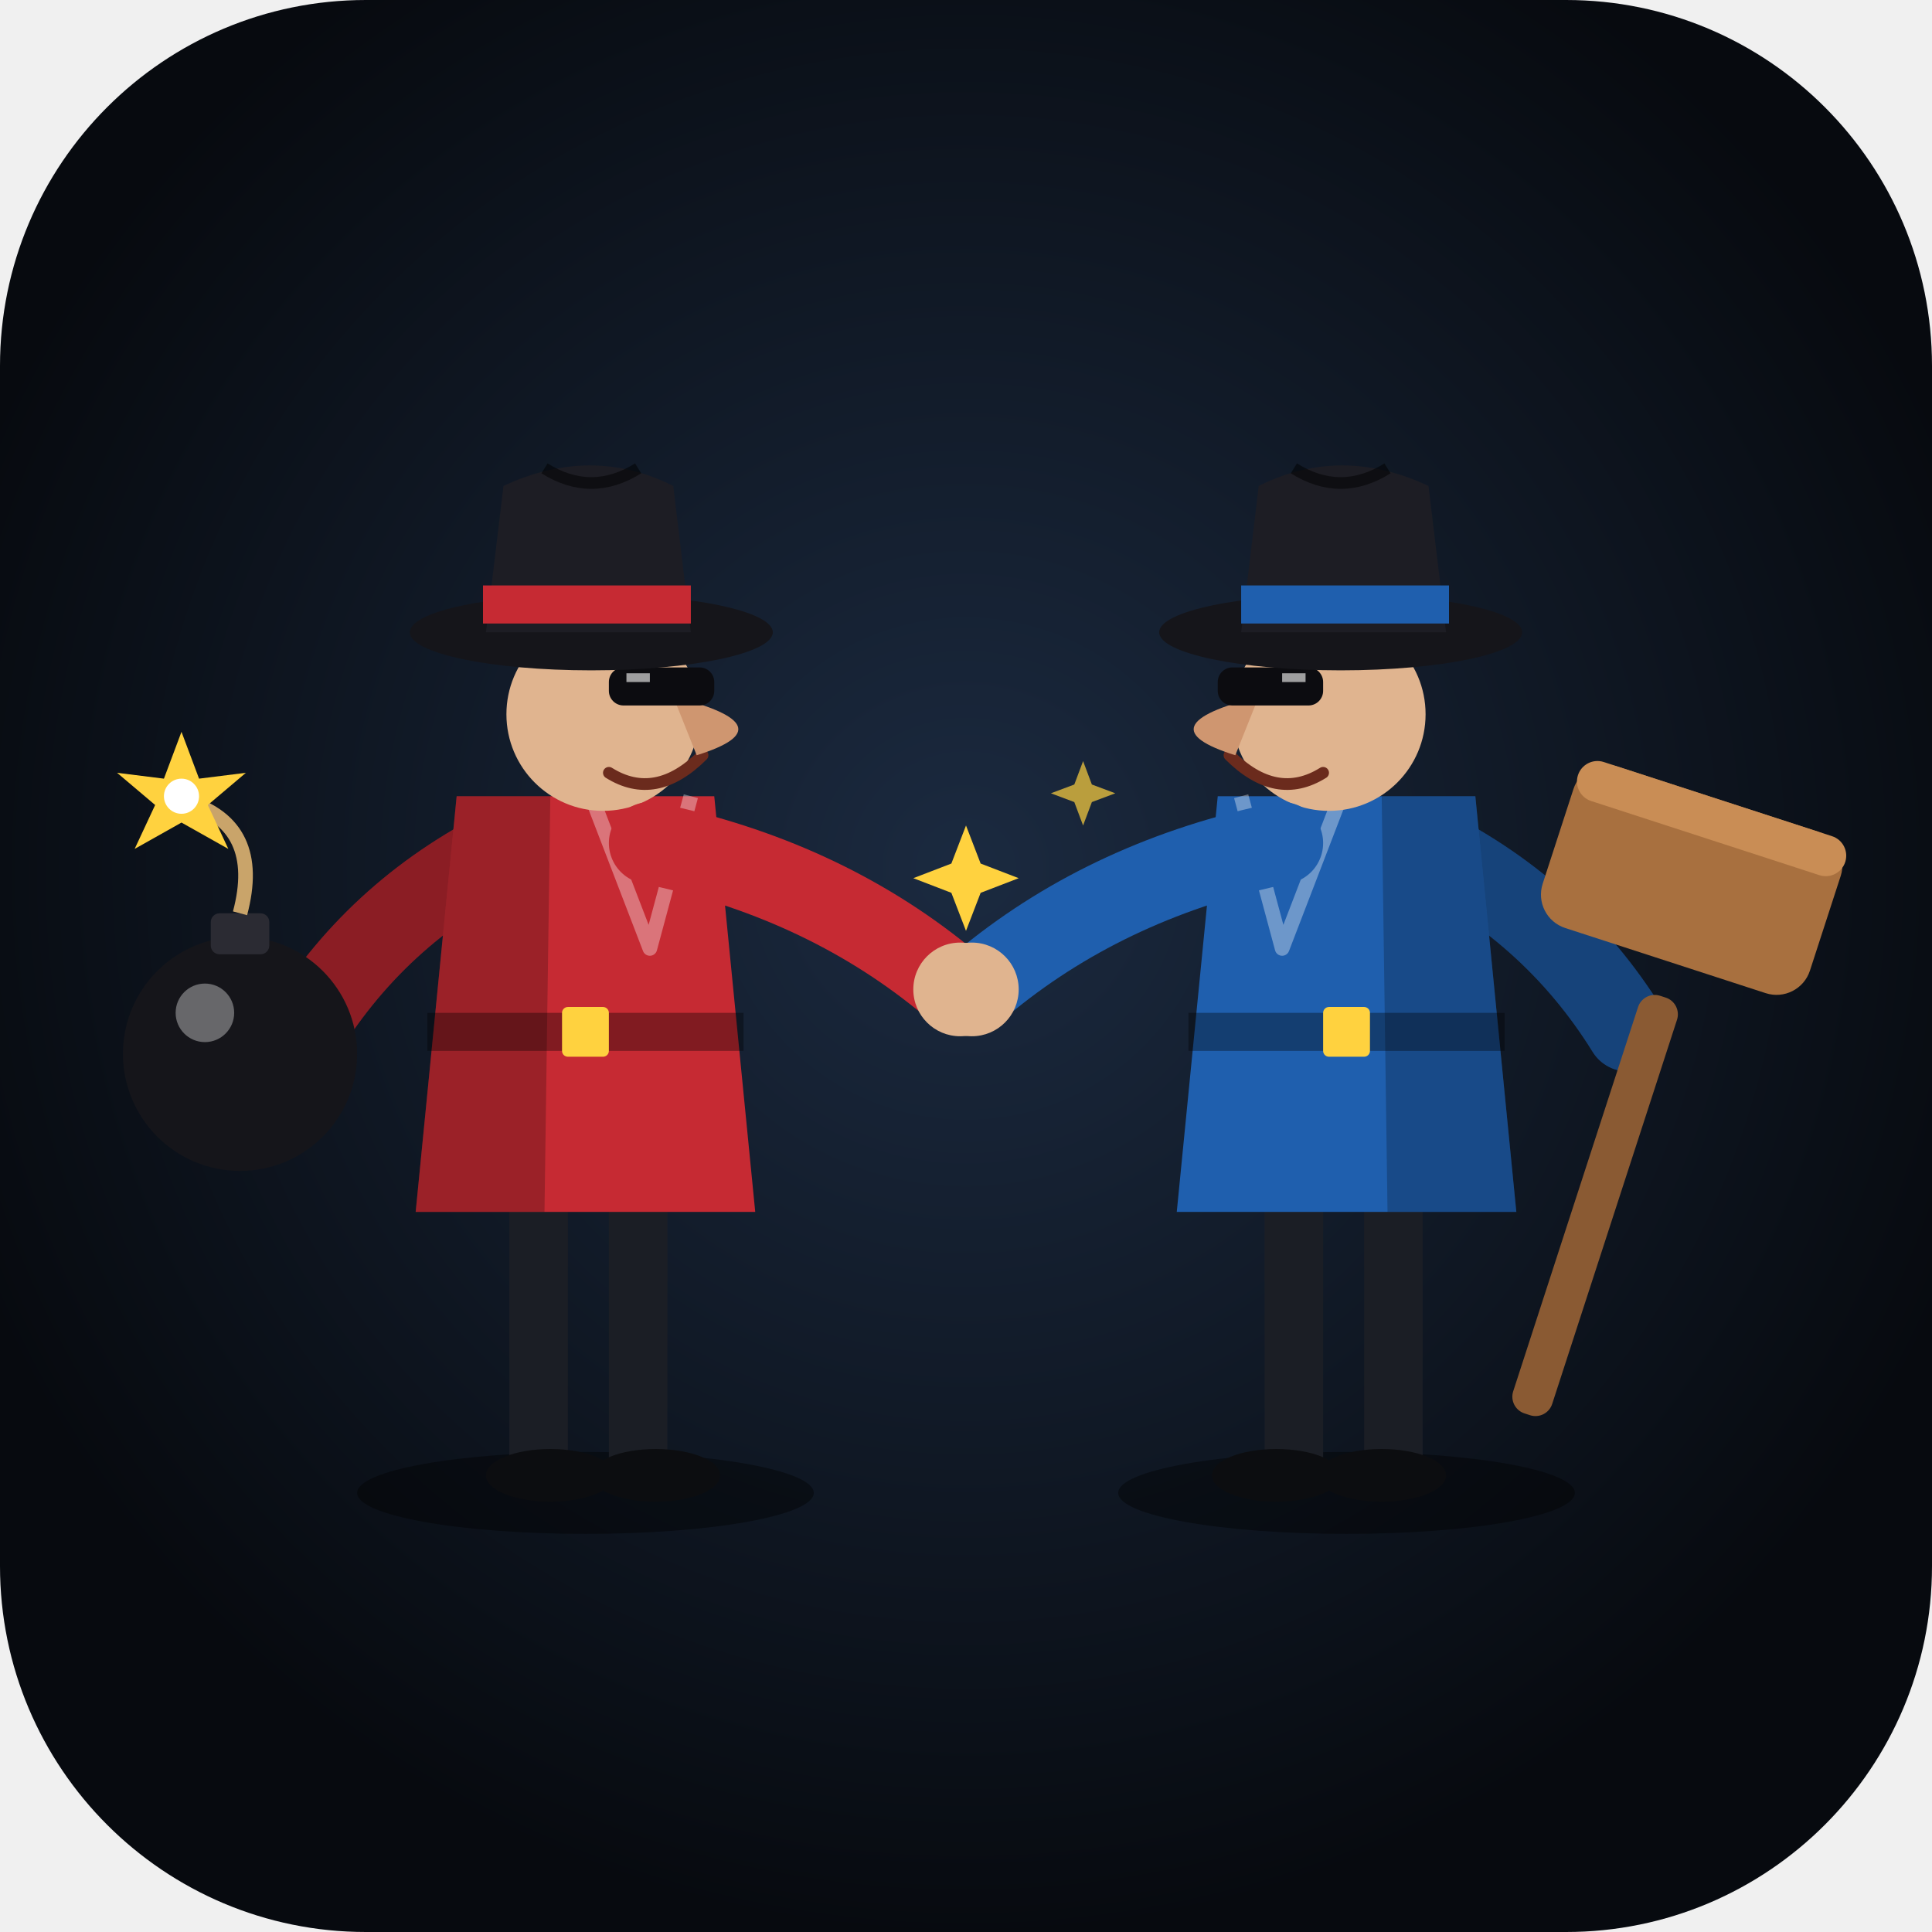
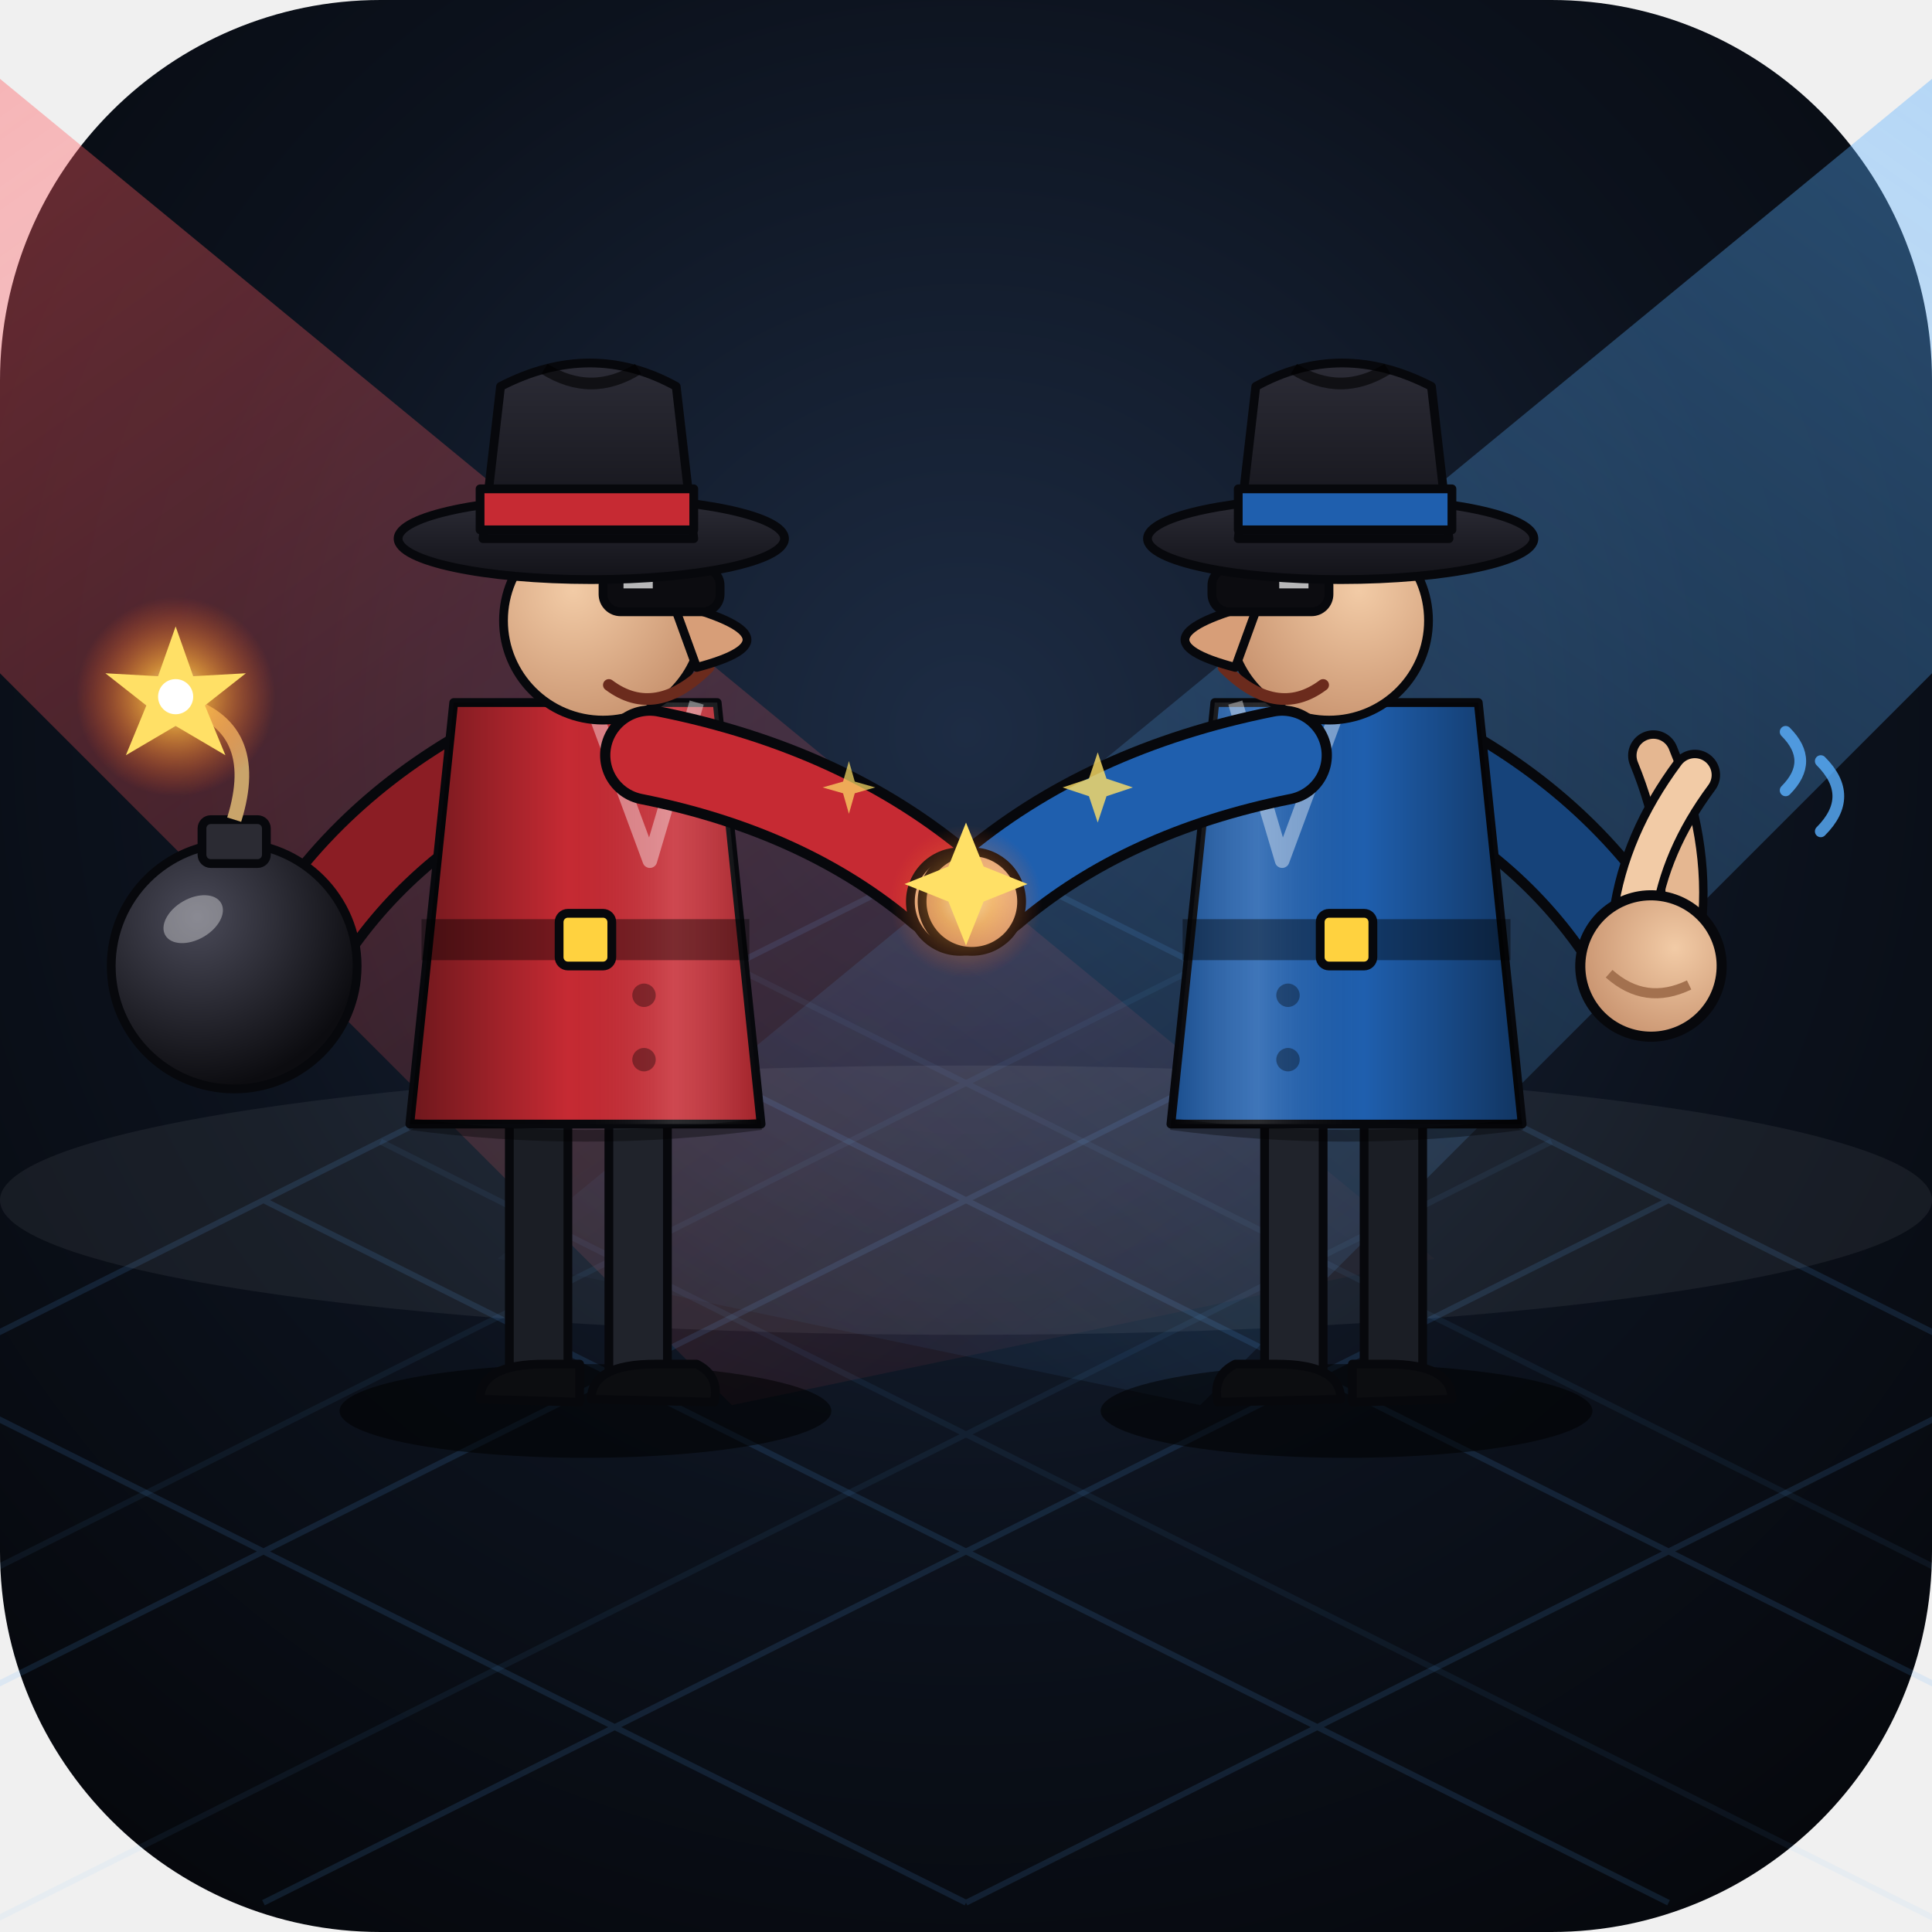
- <svg xmlns="http://www.w3.org/2000/svg" xmlns:xlink="http://www.w3.org/1999/xlink" viewBox="270 -60 660 660" width="512" height="512">
+ <svg xmlns="http://www.w3.org/2000/svg" xmlns:xlink="http://www.w3.org/1999/xlink" viewBox="270 40 660 660" width="512" height="512">
  <defs>
-     <pattern id="grid" width="48" height="48" patternUnits="userSpaceOnUse">
-       <path d="M48 0H0V48" fill="none" stroke="#5ab0ff" stroke-opacity="0.08" stroke-width="2" />
-     </pattern>
-     <radialGradient id="spot" cx="50%" cy="45%" r="55%">
-       <stop offset="0" stop-color="#1b2a40" />
-       <stop offset="1" stop-color="#070a0f" />
+     <radialGradient id="bg" cx="50%" cy="38%" r="75%">
+       <stop offset="0" stop-color="#1d2c44" />
+       <stop offset="0.55" stop-color="#0c121d" />
+       <stop offset="1" stop-color="#05070b" />
    </radialGradient>
-     <g id="agent">
-       <ellipse cx="0" cy="0" rx="78" ry="14" fill="#000" opacity="0.4" />
-       <rect x="-26" y="-112" width="20" height="106" rx="6" fill="#1b1e25" />
-       <rect x="8" y="-112" width="20" height="106" rx="6" fill="#1b1e25" />
-       <ellipse cx="-12" cy="-6" rx="22" ry="9" fill="#0c0d10" />
-       <ellipse cx="24" cy="-6" rx="22" ry="9" fill="#0c0d10" />
-       <path d="M-24 -222 Q-70 -200 -96 -158" fill="none" stroke="currentColor" stroke-width="28" stroke-linecap="round" />
-       <path d="M-24 -222 Q-70 -200 -96 -158" fill="none" stroke="#000" stroke-opacity="0.3" stroke-width="28" stroke-linecap="round" />
-       <path d="M-58 -96 L58 -96 L44 -238 L-44 -238 Z" fill="currentColor" />
-       <path d="M-58 -96 L-14 -96 L-12 -238 L-44 -238 Z" fill="#000" opacity="0.22" />
-       <rect x="-54" y="-164" width="108" height="13" fill="#000" opacity="0.35" />
-       <rect x="-8" y="-166" width="16" height="17" rx="2" fill="#ffd23f" />
-       <path d="M2 -238 L22 -186 L36 -238" fill="none" stroke="#fff" stroke-opacity="0.35" stroke-width="5" stroke-linejoin="round" />
-       <circle cx="6" cy="-266" r="33" fill="#e0b48f" />
-       <path d="M8 -246 Q24 -236 40 -252" fill="none" stroke="#6b2b1d" stroke-width="4" stroke-linecap="round" />
-       <path d="M30 -272 Q70 -262 38 -252 Z" fill="#cf9670" />
-       <rect x="8" y="-282" width="36" height="13" rx="5" fill="#0c0c10" />
-       <rect x="14" y="-280" width="8" height="3" fill="#fff" opacity="0.6" />
-       <ellipse cx="2" cy="-294" rx="62" ry="13" fill="#15151a" />
-       <path d="M-34 -294 L-28 -344 Q2 -358 30 -344 L36 -294 Z" fill="#1d1d24" />
-       <path d="M-14 -350 Q2 -340 18 -350" fill="none" stroke="#000" stroke-opacity="0.5" stroke-width="4" />
-       <rect x="-35" y="-310" width="71" height="13" fill="currentColor" />
-       <path d="M22 -222 Q80 -210 122 -176" fill="none" stroke="currentColor" stroke-width="28" stroke-linecap="round" />
-       <circle cx="128" cy="-172" r="16" fill="#e0b48f" />
+     <linearGradient id="beamRed" x1="0" y1="0" x2="1" y2="1">
+       <stop offset="0" stop-color="#ff5a5f" stop-opacity="0.55" />
+       <stop offset="1" stop-color="#ff5a5f" stop-opacity="0" />
+     </linearGradient>
+     <linearGradient id="beamBlue" x1="1" y1="0" x2="0" y2="1">
+       <stop offset="0" stop-color="#5ab0ff" stop-opacity="0.55" />
+       <stop offset="1" stop-color="#5ab0ff" stop-opacity="0" />
+     </linearGradient>
+     <linearGradient id="coatShade" x1="0" y1="0" x2="1" y2="0">
+       <stop offset="0" stop-color="#000" stop-opacity="0.45" />
+       <stop offset="0.45" stop-color="#000" stop-opacity="0" />
+       <stop offset="0.75" stop-color="#fff" stop-opacity="0.14" />
+       <stop offset="1" stop-color="#000" stop-opacity="0.2" />
+     </linearGradient>
+     <linearGradient id="hat" x1="0" y1="0" x2="0" y2="1">
+       <stop offset="0" stop-color="#2c2c36" />
+       <stop offset="1" stop-color="#121218" />
+     </linearGradient>
+     <radialGradient id="skin" cx="35%" cy="35%" r="70%">
+       <stop offset="0" stop-color="#f2cba6" />
+       <stop offset="1" stop-color="#c99470" />
+     </radialGradient>
+     <radialGradient id="bombG" cx="35%" cy="30%" r="70%">
+       <stop offset="0" stop-color="#4a4a58" />
+       <stop offset="1" stop-color="#0c0c10" />
+     </radialGradient>
+     <radialGradient id="glow" cx="50%" cy="50%" r="50%">
+       <stop offset="0" stop-color="#fff3b0" stop-opacity="1" />
+       <stop offset="0.35" stop-color="#ffb13b" stop-opacity="0.7" />
+       <stop offset="1" stop-color="#ff5a1f" stop-opacity="0" />
+     </radialGradient>
+     <linearGradient id="titleFill" x1="0" y1="0" x2="0" y2="1">
+       <stop offset="0" stop-color="#ffd9d0" />
+       <stop offset="0.45" stop-color="#ff6a62" />
+       <stop offset="1" stop-color="#b3141f" />
+     </linearGradient>
+     <linearGradient id="ribbon" x1="0" y1="0" x2="0" y2="1">
+       <stop offset="0" stop-color="#1f3a5c" />
+       <stop offset="1" stop-color="#10213a" />
+     </linearGradient>
+     <g id="agent" stroke="#07080c" stroke-width="3" stroke-linejoin="round">
+       <ellipse cx="0" cy="2" rx="84" ry="16" fill="#000" opacity="0.55" stroke="none" />
+       <rect x="-26" y="-112" width="20" height="108" rx="6" fill="#1b1e25" />
+       <rect x="8" y="-112" width="20" height="108" rx="6" fill="#20232b" />
+       <path d="M-36 -2 Q-36 -14 -14 -14 L-2 -14 L-2 -1 Z" fill="#0c0d10" />
+       <path d="M2 -2 Q2 -14 24 -14 L38 -14 Q46 -10 44 -1 Z" fill="#0c0d10" />
+       <path d="M-24 -222 Q-72 -198 -98 -156" fill="none" stroke="#07080c" stroke-width="34" stroke-linecap="round" />
+       <path d="M-24 -222 Q-72 -198 -98 -156" fill="none" stroke="currentColor" stroke-width="27" stroke-linecap="round" />
+       <path d="M-24 -222 Q-72 -198 -98 -156" fill="none" stroke="#000" stroke-opacity="0.3" stroke-width="27" stroke-linecap="round" />
+       <path d="M-60 -96 L60 -96 L45 -240 L-45 -240 Z" fill="currentColor" />
+       <path d="M-60 -96 L60 -96 L45 -240 L-45 -240 Z" fill="url(#coatShade)" stroke="none" />
+       <path d="M-60 -96 Q0 -88 60 -96" fill="none" stroke="#000" stroke-opacity="0.35" stroke-width="4" />
+       <rect x="-56" y="-166" width="112" height="14" fill="#000" opacity="0.4" stroke="none" />
+       <rect x="-9" y="-168" width="18" height="18" rx="3" fill="#ffd23f" />
+       <path d="M2 -240 L22 -186 L38 -240" fill="none" stroke="#fff" stroke-opacity="0.4" stroke-width="5" />
+       <circle cx="20" cy="-140" r="4" fill="#000" opacity="0.35" stroke="none" />
+       <circle cx="20" cy="-118" r="4" fill="#000" opacity="0.35" stroke="none" />
+       <circle cx="6" cy="-268" r="34" fill="url(#skin)" />
+       <path d="M8 -246 Q24 -234 42 -252" fill="none" stroke="#6b2b1d" stroke-width="4" stroke-linecap="round" />
+       <path d="M30 -274 Q76 -262 38 -252 Z" fill="#d79e78" />
+       <rect x="6" y="-286" width="40" height="15" rx="6" fill="#0c0c10" />
+       <rect x="13" y="-283" width="10" height="4" fill="#fff" opacity="0.7" stroke="none" />
+       <ellipse cx="2" cy="-296" rx="66" ry="14" fill="url(#hat)" />
+       <path d="M-35 -296 L-29 -348 Q2 -364 31 -348 L37 -296 Z" fill="url(#hat)" />
+       <path d="M-14 -354 Q2 -344 18 -354" fill="none" stroke="#000" stroke-opacity="0.6" stroke-width="4" />
+       <rect x="-36" y="-313" width="73" height="14" fill="currentColor" />
+       <path d="M22 -222 Q82 -210 122 -176" fill="none" stroke="#07080c" stroke-width="34" stroke-linecap="round" />
+       <path d="M22 -222 Q82 -210 122 -176" fill="none" stroke="currentColor" stroke-width="27" stroke-linecap="round" />
+       <circle cx="128" cy="-172" r="17" fill="url(#skin)" />
    </g>
  </defs>
-   <rect x="270" y="-60" width="660" height="660" rx="125" fill="url(#spot)" />
-   <g transform="translate(470 450)" style="color:#c62a33">
+   <rect x="270" y="40" width="660" height="660" rx="130" fill="url(#bg)" />
+   <g stroke="#5ab0ff" stroke-opacity="0.13" stroke-width="2">
+     <path d="M600 330 L-200 730 M600 330 L1400 730 M480 390 L1080 690 M720 390 L120 690 M360 450 L840 690 M840 450 L360 690 M240 510 L600 690 M960 510 L600 690" />
+     <path d="M520 370 L1200 710 M680 370 L0 710 M400 430 L960 710 M800 430 L240 710" stroke-opacity="0.07" />
+   </g>
+   <g>
+     <path d="M-40 -40 L140 -40 L760 470 L520 520 Z" fill="url(#beamRed)" />
+     <path d="M1240 -40 L1060 -40 L440 470 L680 520 Z" fill="url(#beamBlue)" />
+   </g>
+   <ellipse cx="600" cy="450" rx="330" ry="46" fill="#ffffff" opacity="0.06" />
+   <g transform="translate(470 520)" style="color:#c62a33">
    <use xlink:href="#agent" />
-     <circle cx="-118" cy="-150" r="40" fill="#15151a" />
-     <circle cx="-130" cy="-164" r="10" fill="#fff" opacity="0.35" />
-     <rect x="-128" y="-198" width="20" height="14" rx="3" fill="#2b2b33" />
-     <path d="M-118 -198 Q-110 -228 -136 -236" fill="none" stroke="#c9a46a" stroke-width="5" />
-     <g transform="translate(-138 -238)">
-       <path d="M0 -22 L6 -6 L22 -8 L9 3 L16 18 L0 9 L-16 18 L-9 3 L-22 -8 L-6 -6 Z" fill="#ffd23f" />
+     <circle cx="-120" cy="-150" r="42" fill="url(#bombG)" stroke="#07080c" stroke-width="3" />
+     <ellipse cx="-134" cy="-166" rx="11" ry="7" fill="#fff" opacity="0.35" transform="rotate(-30 -134 -166)" />
+     <rect x="-131" y="-200" width="22" height="15" rx="3" fill="#2b2b33" stroke="#07080c" stroke-width="3" />
+     <path d="M-120 -200 Q-110 -232 -138 -240" fill="none" stroke="#c9a46a" stroke-width="5" />
+     <circle cx="-140" cy="-242" r="34" fill="url(#glow)" />
+     <g transform="translate(-140 -242)">
+       <path d="M0 -24 L6 -7 L24 -8 L10 3 L17 20 L0 10 L-17 20 L-10 3 L-24 -8 L-6 -7 Z" fill="#ffe066" />
      <circle r="6" fill="#fff" />
    </g>
  </g>
-   <g transform="translate(730 450) scale(-1 1)" style="color:#1f5fae">
+   <g transform="translate(730 520) scale(-1 1)" style="color:#1f5fae">
    <use xlink:href="#agent" />
-     <rect x="-112" y="-170" width="14" height="150" rx="6" fill="#8a5a33" transform="rotate(-18 -105 -160)" />
-     <rect x="-150" y="-240" width="96" height="58" rx="12" fill="#a8703f" transform="rotate(-18 -105 -160)" />
-     <rect x="-150" y="-240" width="96" height="14" rx="7" fill="#c98d55" transform="rotate(-18 -105 -160)" />
+     <g transform="translate(-104 -150) rotate(-8) scale(1.15)">
+       <path d="M-7 -14 Q-6 -38 8 -62" fill="none" stroke="#07080c" stroke-width="15" stroke-linecap="round" />
+       <path d="M-7 -14 Q-6 -38 8 -62" fill="none" stroke="#e5b791" stroke-width="10" stroke-linecap="round" />
+       <path d="M7 -14 Q7 -36 -5 -58" fill="none" stroke="#07080c" stroke-width="15" stroke-linecap="round" />
+       <path d="M7 -14 Q7 -36 -5 -58" fill="none" stroke="#f2cba6" stroke-width="10" stroke-linecap="round" />
+       <circle r="21" fill="url(#skin)" stroke="#07080c" stroke-width="3" />
+       <path d="M-12 4 Q0 12 12 4" fill="none" stroke="#a3714f" stroke-width="3" />
+     </g>
+     <path d="M-150 -210 q-10 -10 0 -20 M-162 -196 q-12 -12 0 -24" fill="none" stroke="#5ab0ff" stroke-width="4" stroke-linecap="round" opacity="0.8" />
  </g>
-   <g fill="#ffd23f">
-     <path d="M600 222 l5 13 13 5 -13 5 -5 13 -5 -13 -13 -5 13 -5z" />
-     <path d="M640 200 l3 8 8 3 -8 3 -3 8 -3 -8 -8 -3 8 -3z" opacity="0.7" />
+   <g fill="#ffe066" transform="translate(0 75)">
+     <circle cx="600" cy="273" r="26" fill="url(#glow)" opacity="0.6" />
+     <path d="M600 246 l6 15 15 6 -15 6 -6 15 -6 -15 -15 -6 15 -6z" />
+     <path d="M645 222 l3 9 9 3 -9 3 -3 9 -3 -9 -9 -3 9 -3z" opacity="0.8" />
+     <path d="M560 225 l2 7 7 2 -7 2 -2 7 -2 -7 -7 -2 7 -2z" opacity="0.7" />
  </g>
</svg>
